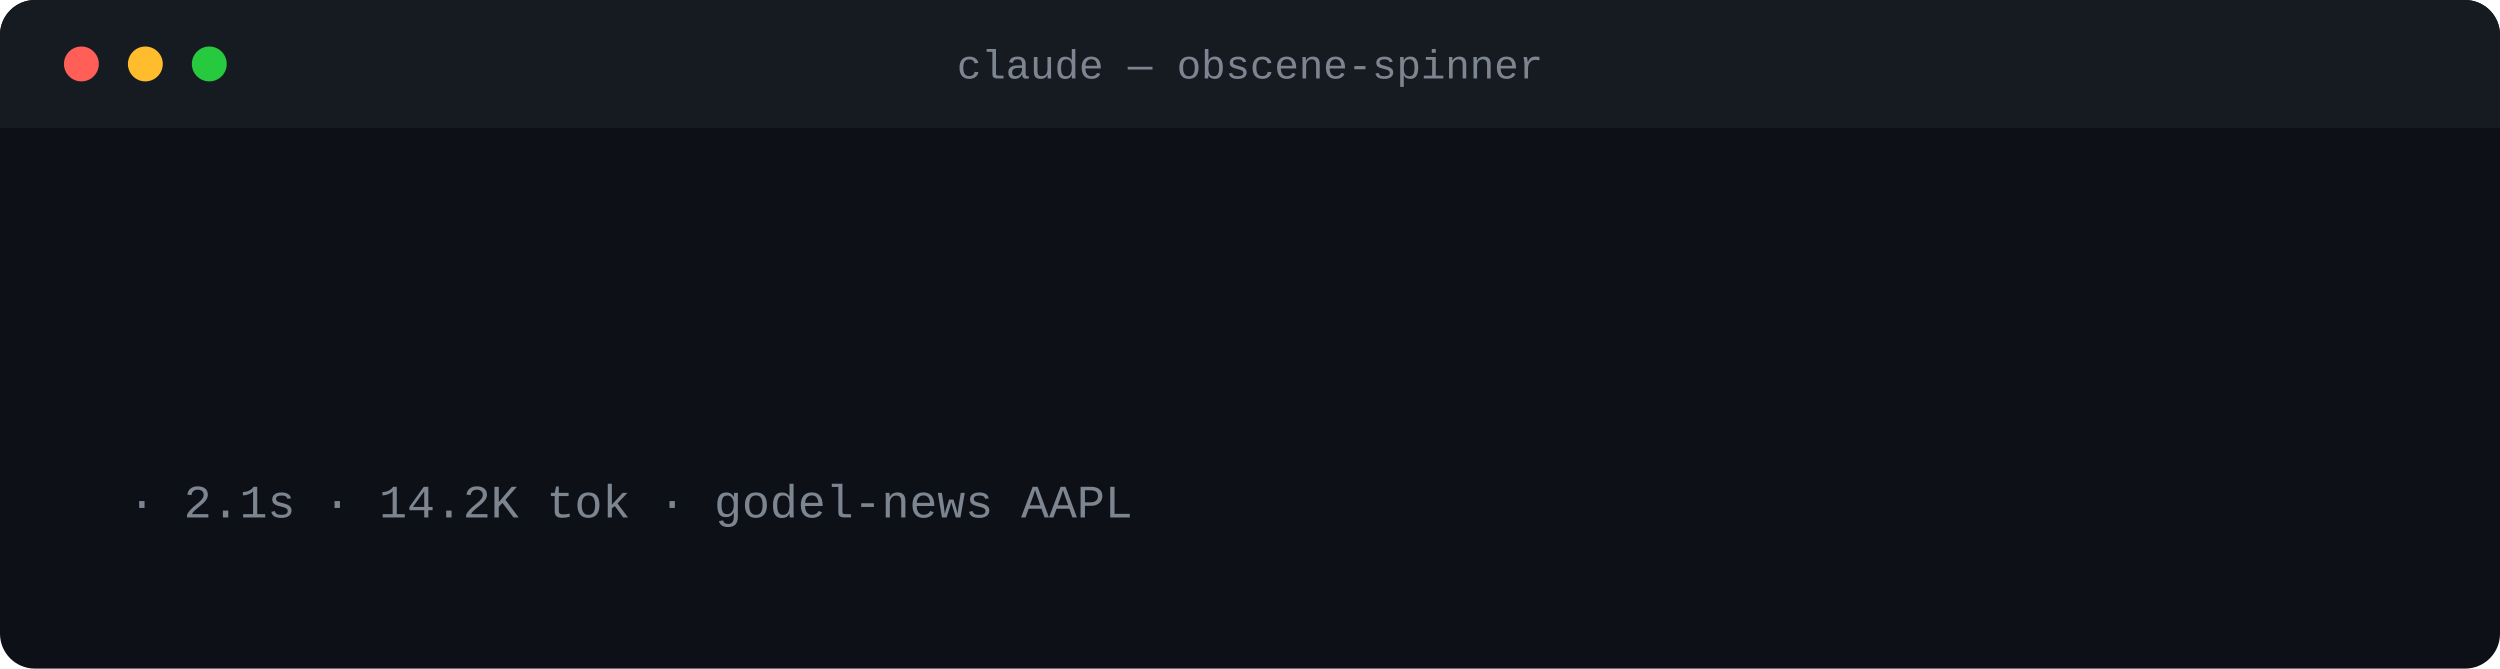
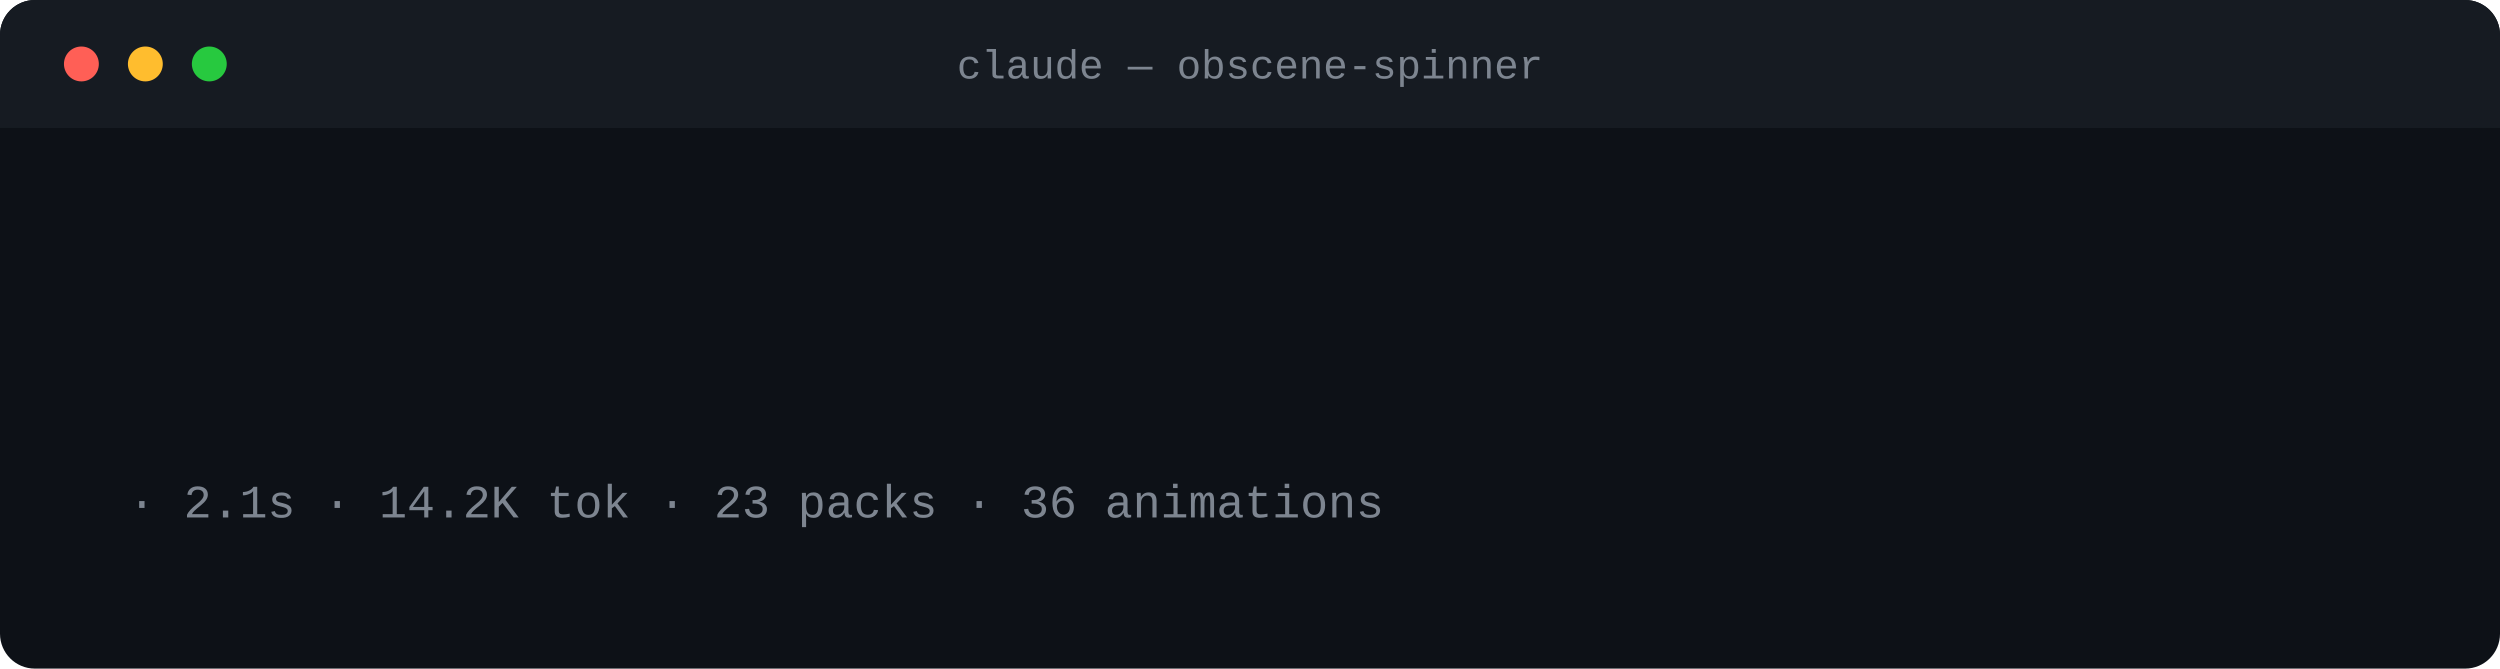
<svg xmlns="http://www.w3.org/2000/svg" width="860" height="230" viewBox="0 0 860 230" font-family="SFMono-Regular,Consolas,'Liberation Mono',Menlo,monospace">
  <rect width="860" height="230" rx="12" fill="#0d1117" />
  <rect width="860" height="44" rx="12" fill="#161b22" />
  <rect y="32" width="860" height="12" fill="#161b22" />
  <circle cx="28" cy="22" r="6" fill="#ff5f56" />
  <circle cx="50" cy="22" r="6" fill="#ffbd2e" />
  <circle cx="72" cy="22" r="6" fill="#27c93f" />
  <text x="430.0" y="27" fill="#7d8590" font-size="14" text-anchor="middle">claude — obscene-spinner</text>
-   <text x="44" y="138" fill="#3fb950" font-size="30" opacity="0">⠋<animate attributeName="opacity" values="0;0;1;1;0;0" keyTimes="0;0;0;0.1;0.1;1" dur="0.90s" repeatCount="indefinite" calcMode="linear" />
+   <text x="44.0" y="138.0" fill="#b5ff00" font-size="30" text-anchor="start" opacity="0">⠋<animate attributeName="opacity" values="0;0;1;1;0;0" keyTimes="0;0;0;0.1;0.1;1" dur="0.90s" repeatCount="indefinite" calcMode="discrete" />
  </text>
-   <text x="44" y="138" fill="#3fb950" font-size="30" opacity="0">⠙<animate attributeName="opacity" values="0;0;1;1;0;0" keyTimes="0;0.1;0.1;0.2;0.2;1" dur="0.90s" repeatCount="indefinite" calcMode="linear" />
+   <text x="44.0" y="138.0" fill="#b5ff00" font-size="30" text-anchor="start" opacity="0">⠙<animate attributeName="opacity" values="0;0;1;1;0;0" keyTimes="0;0.1;0.1;0.2;0.2;1" dur="0.90s" repeatCount="indefinite" calcMode="discrete" />
  </text>
-   <text x="44" y="138" fill="#3fb950" font-size="30" opacity="0">⠹<animate attributeName="opacity" values="0;0;1;1;0;0" keyTimes="0;0.2;0.2;0.3;0.3;1" dur="0.90s" repeatCount="indefinite" calcMode="linear" />
+   <text x="44.0" y="138.0" fill="#b5ff00" font-size="30" text-anchor="start" opacity="0">⠹<animate attributeName="opacity" values="0;0;1;1;0;0" keyTimes="0;0.2;0.2;0.3;0.3;1" dur="0.90s" repeatCount="indefinite" calcMode="discrete" />
  </text>
-   <text x="44" y="138" fill="#3fb950" font-size="30" opacity="0">⠸<animate attributeName="opacity" values="0;0;1;1;0;0" keyTimes="0;0.3;0.3;0.4;0.4;1" dur="0.90s" repeatCount="indefinite" calcMode="linear" />
+   <text x="44.0" y="138.0" fill="#b5ff00" font-size="30" text-anchor="start" opacity="0">⠸<animate attributeName="opacity" values="0;0;1;1;0;0" keyTimes="0;0.3;0.3;0.4;0.4;1" dur="0.90s" repeatCount="indefinite" calcMode="discrete" />
  </text>
-   <text x="44" y="138" fill="#3fb950" font-size="30" opacity="0">⠼<animate attributeName="opacity" values="0;0;1;1;0;0" keyTimes="0;0.4;0.4;0.5;0.5;1" dur="0.90s" repeatCount="indefinite" calcMode="linear" />
+   <text x="44.0" y="138.0" fill="#b5ff00" font-size="30" text-anchor="start" opacity="0">⠼<animate attributeName="opacity" values="0;0;1;1;0;0" keyTimes="0;0.4;0.4;0.5;0.5;1" dur="0.90s" repeatCount="indefinite" calcMode="discrete" />
  </text>
-   <text x="44" y="138" fill="#3fb950" font-size="30" opacity="0">⠴<animate attributeName="opacity" values="0;0;1;1;0;0" keyTimes="0;0.5;0.5;0.6;0.6;1" dur="0.90s" repeatCount="indefinite" calcMode="linear" />
+   <text x="44.0" y="138.0" fill="#b5ff00" font-size="30" text-anchor="start" opacity="0">⠴<animate attributeName="opacity" values="0;0;1;1;0;0" keyTimes="0;0.5;0.5;0.6;0.6;1" dur="0.90s" repeatCount="indefinite" calcMode="discrete" />
  </text>
-   <text x="44" y="138" fill="#3fb950" font-size="30" opacity="0">⠦<animate attributeName="opacity" values="0;0;1;1;0;0" keyTimes="0;0.6;0.6;0.7;0.7;1" dur="0.90s" repeatCount="indefinite" calcMode="linear" />
+   <text x="44.0" y="138.0" fill="#b5ff00" font-size="30" text-anchor="start" opacity="0">⠦<animate attributeName="opacity" values="0;0;1;1;0;0" keyTimes="0;0.6;0.6;0.7;0.7;1" dur="0.90s" repeatCount="indefinite" calcMode="discrete" />
  </text>
-   <text x="44" y="138" fill="#3fb950" font-size="30" opacity="0">⠧<animate attributeName="opacity" values="0;0;1;1;0;0" keyTimes="0;0.7;0.7;0.8;0.8;1" dur="0.90s" repeatCount="indefinite" calcMode="linear" />
+   <text x="44.0" y="138.0" fill="#b5ff00" font-size="30" text-anchor="start" opacity="0">⠧<animate attributeName="opacity" values="0;0;1;1;0;0" keyTimes="0;0.7;0.7;0.8;0.8;1" dur="0.90s" repeatCount="indefinite" calcMode="discrete" />
  </text>
-   <text x="44" y="138" fill="#3fb950" font-size="30" opacity="0">⠇<animate attributeName="opacity" values="0;0;1;1;0;0" keyTimes="0;0.8;0.8;0.9;0.9;1" dur="0.90s" repeatCount="indefinite" calcMode="linear" />
+   <text x="44.0" y="138.0" fill="#b5ff00" font-size="30" text-anchor="start" opacity="0">⠇<animate attributeName="opacity" values="0;0;1;1;0;0" keyTimes="0;0.8;0.8;0.9;0.9;1" dur="0.90s" repeatCount="indefinite" calcMode="discrete" />
  </text>
-   <text x="44" y="138" fill="#3fb950" font-size="30" opacity="0">⠏<animate attributeName="opacity" values="0;0;1;1;0;0" keyTimes="0;0.9;0.9;1;1;1" dur="0.90s" repeatCount="indefinite" calcMode="linear" />
+   <text x="44.0" y="138.0" fill="#b5ff00" font-size="30" text-anchor="start" opacity="0">⠏<animate attributeName="opacity" values="0;0;1;1;0;0" keyTimes="0;0.9;0.9;1;1;1" dur="0.90s" repeatCount="indefinite" calcMode="discrete" />
  </text>
-   <text x="78" y="138" fill="#e6edf3" font-size="30" opacity="0">faffing…<animate attributeName="opacity" values="0;0;1;1;0;0" keyTimes="0;0;0;0.083;0.083;1" dur="8.40s" repeatCount="indefinite" calcMode="linear" />
+   <text x="78.0" y="138.0" fill="#e6edf3" font-size="30" text-anchor="start" opacity="0">faffing…<animate attributeName="opacity" values="0;0;1;1;0;0" keyTimes="0;0;0;0.083;0.083;1" dur="8.40s" repeatCount="indefinite" calcMode="discrete" />
  </text>
-   <text x="78" y="138" fill="#e6edf3" font-size="30" opacity="0">unfucking…<animate attributeName="opacity" values="0;0;1;1;0;0" keyTimes="0;0.083;0.083;0.167;0.167;1" dur="8.40s" repeatCount="indefinite" calcMode="linear" />
+   <text x="78.0" y="138.0" fill="#e6edf3" font-size="30" text-anchor="start" opacity="0">unfucking…<animate attributeName="opacity" values="0;0;1;1;0;0" keyTimes="0;0.083;0.083;0.167;0.167;1" dur="8.40s" repeatCount="indefinite" calcMode="discrete" />
  </text>
-   <text x="78" y="138" fill="#e6edf3" font-size="30" opacity="0">yak-shaving…<animate attributeName="opacity" values="0;0;1;1;0;0" keyTimes="0;0.167;0.167;0.25;0.25;1" dur="8.40s" repeatCount="indefinite" calcMode="linear" />
+   <text x="78.0" y="138.0" fill="#e6edf3" font-size="30" text-anchor="start" opacity="0">yak-shaving…<animate attributeName="opacity" values="0;0;1;1;0;0" keyTimes="0;0.167;0.167;0.25;0.25;1" dur="8.40s" repeatCount="indefinite" calcMode="discrete" />
  </text>
-   <text x="78" y="138" fill="#e6edf3" font-size="30" opacity="0">bikeshedding…<animate attributeName="opacity" values="0;0;1;1;0;0" keyTimes="0;0.25;0.25;0.333;0.333;1" dur="8.40s" repeatCount="indefinite" calcMode="linear" />
+   <text x="78.0" y="138.0" fill="#e6edf3" font-size="30" text-anchor="start" opacity="0">bikeshedding…<animate attributeName="opacity" values="0;0;1;1;0;0" keyTimes="0;0.25;0.25;0.333;0.333;1" dur="8.40s" repeatCount="indefinite" calcMode="discrete" />
  </text>
-   <text x="78" y="138" fill="#e6edf3" font-size="30" opacity="0">doomscrolling…<animate attributeName="opacity" values="0;0;1;1;0;0" keyTimes="0;0.333;0.333;0.417;0.417;1" dur="8.40s" repeatCount="indefinite" calcMode="linear" />
+   <text x="78.0" y="138.0" fill="#e6edf3" font-size="30" text-anchor="start" opacity="0">doomscrolling…<animate attributeName="opacity" values="0;0;1;1;0;0" keyTimes="0;0.333;0.333;0.417;0.417;1" dur="8.40s" repeatCount="indefinite" calcMode="discrete" />
  </text>
-   <text x="78" y="138" fill="#e6edf3" font-size="30" opacity="0">footgunning…<animate attributeName="opacity" values="0;0;1;1;0;0" keyTimes="0;0.417;0.417;0.5;0.5;1" dur="8.40s" repeatCount="indefinite" calcMode="linear" />
+   <text x="78.0" y="138.0" fill="#e6edf3" font-size="30" text-anchor="start" opacity="0">footgunning…<animate attributeName="opacity" values="0;0;1;1;0;0" keyTimes="0;0.417;0.417;0.5;0.5;1" dur="8.40s" repeatCount="indefinite" calcMode="discrete" />
  </text>
-   <text x="78" y="138" fill="#e6edf3" font-size="30" opacity="0">yeeting-to-prod…<animate attributeName="opacity" values="0;0;1;1;0;0" keyTimes="0;0.5;0.5;0.583;0.583;1" dur="8.40s" repeatCount="indefinite" calcMode="linear" />
+   <text x="78.0" y="138.0" fill="#e6edf3" font-size="30" text-anchor="start" opacity="0">yeeting-to-prod…<animate attributeName="opacity" values="0;0;1;1;0;0" keyTimes="0;0.5;0.5;0.583;0.583;1" dur="8.40s" repeatCount="indefinite" calcMode="discrete" />
  </text>
-   <text x="78" y="138" fill="#e6edf3" font-size="30" opacity="0">polishing-a-turd…<animate attributeName="opacity" values="0;0;1;1;0;0" keyTimes="0;0.583;0.583;0.667;0.667;1" dur="8.40s" repeatCount="indefinite" calcMode="linear" />
+   <text x="78.0" y="138.0" fill="#e6edf3" font-size="30" text-anchor="start" opacity="0">polishing-a-turd…<animate attributeName="opacity" values="0;0;1;1;0;0" keyTimes="0;0.583;0.583;0.667;0.667;1" dur="8.40s" repeatCount="indefinite" calcMode="discrete" />
  </text>
-   <text x="78" y="138" fill="#e6edf3" font-size="30" opacity="0">malding…<animate attributeName="opacity" values="0;0;1;1;0;0" keyTimes="0;0.667;0.667;0.75;0.75;1" dur="8.40s" repeatCount="indefinite" calcMode="linear" />
+   <text x="78.0" y="138.0" fill="#e6edf3" font-size="30" text-anchor="start" opacity="0">malding…<animate attributeName="opacity" values="0;0;1;1;0;0" keyTimes="0;0.667;0.667;0.75;0.75;1" dur="8.40s" repeatCount="indefinite" calcMode="discrete" />
  </text>
-   <text x="78" y="138" fill="#e6edf3" font-size="30" opacity="0">kludging…<animate attributeName="opacity" values="0;0;1;1;0;0" keyTimes="0;0.75;0.75;0.833;0.833;1" dur="8.40s" repeatCount="indefinite" calcMode="linear" />
+   <text x="78.0" y="138.0" fill="#e6edf3" font-size="30" text-anchor="start" opacity="0">kludging…<animate attributeName="opacity" values="0;0;1;1;0;0" keyTimes="0;0.75;0.75;0.833;0.833;1" dur="8.40s" repeatCount="indefinite" calcMode="discrete" />
  </text>
-   <text x="78" y="138" fill="#e6edf3" font-size="30" opacity="0">rawdogging…<animate attributeName="opacity" values="0;0;1;1;0;0" keyTimes="0;0.833;0.833;0.917;0.917;1" dur="8.40s" repeatCount="indefinite" calcMode="linear" />
+   <text x="78.0" y="138.0" fill="#e6edf3" font-size="30" text-anchor="start" opacity="0">rawdogging…<animate attributeName="opacity" values="0;0;1;1;0;0" keyTimes="0;0.833;0.833;0.917;0.917;1" dur="8.40s" repeatCount="indefinite" calcMode="discrete" />
  </text>
-   <text x="78" y="138" fill="#e6edf3" font-size="30" opacity="0">crashing-out…<animate attributeName="opacity" values="0;0;1;1;0;0" keyTimes="0;0.917;0.917;1;1;1" dur="8.40s" repeatCount="indefinite" calcMode="linear" />
+   <text x="78.0" y="138.0" fill="#e6edf3" font-size="30" text-anchor="start" opacity="0">crashing-out…<animate attributeName="opacity" values="0;0;1;1;0;0" keyTimes="0;0.917;0.917;1;1;1" dur="8.40s" repeatCount="indefinite" calcMode="discrete" />
  </text>
-   <text x="44" y="178" fill="#7d8590" font-size="16">· 2.1s · 14.2K tok · godel-news AAPL</text>
+   <text x="44" y="178" fill="#7d8590" font-size="16">· 2.1s · 14.2K tok · 23 packs · 36 animations</text>
</svg>
